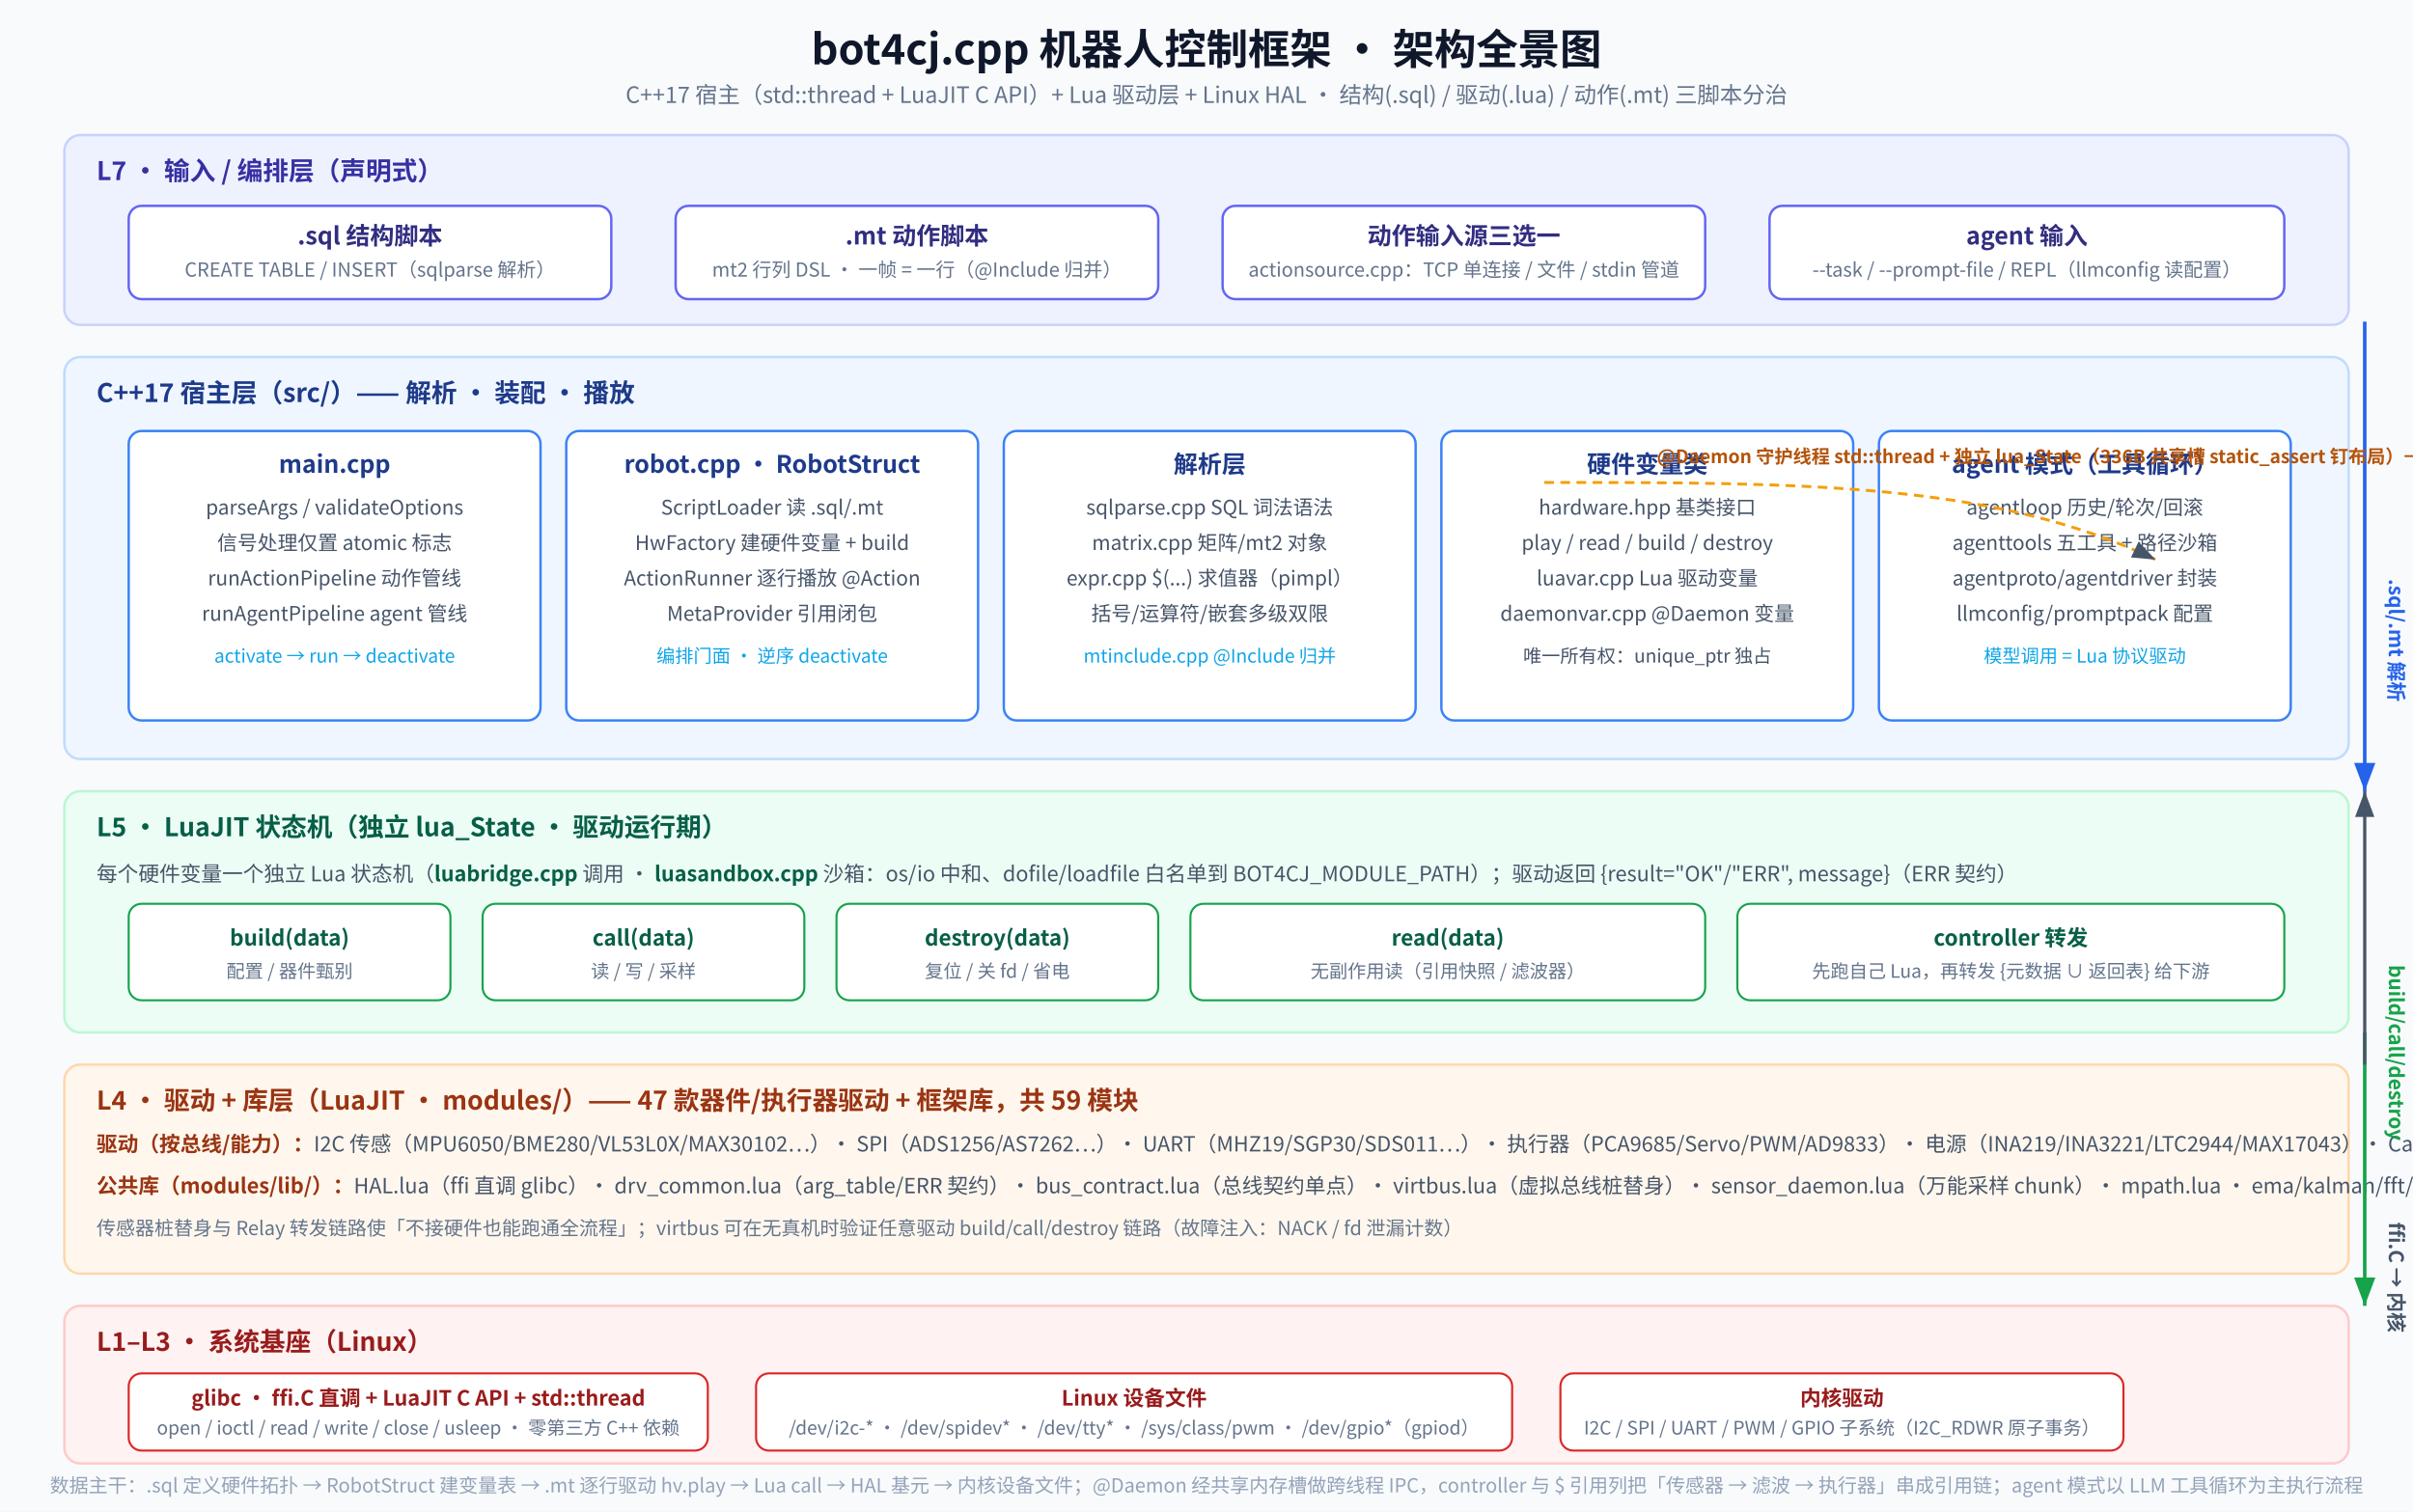
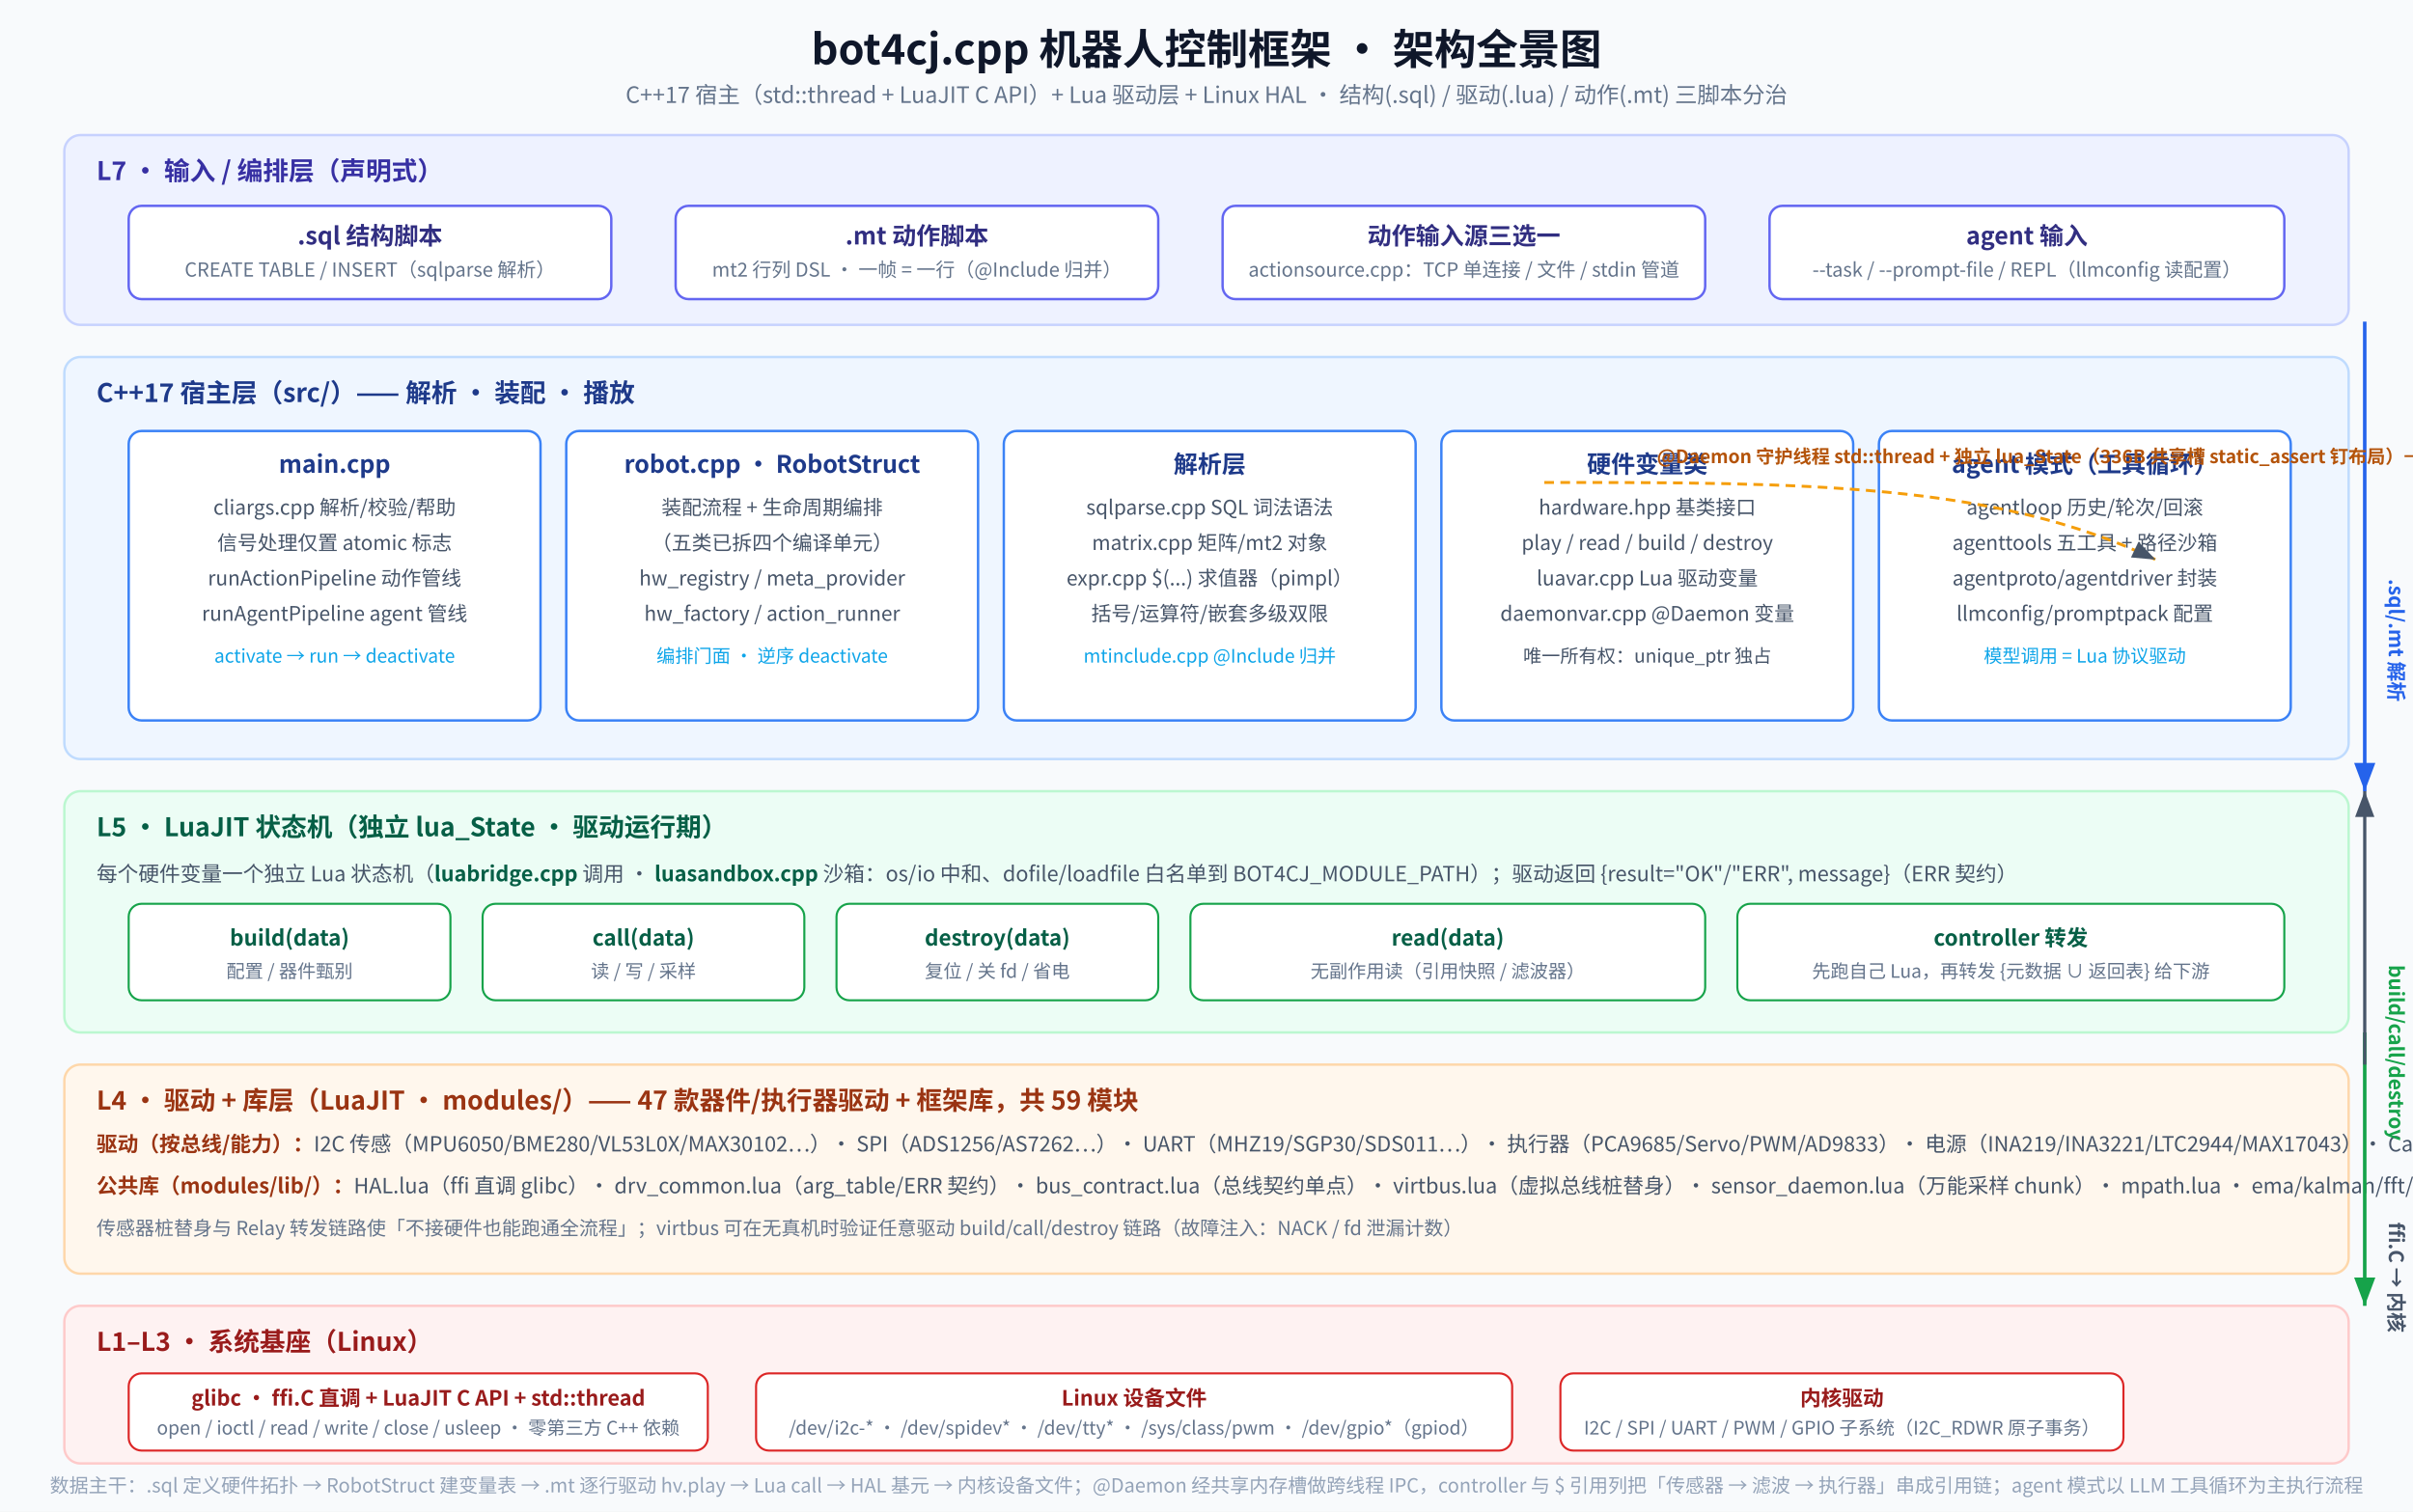
<svg xmlns="http://www.w3.org/2000/svg" width="1500" height="940" viewBox="0 0 1500 940" font-family="'Noto Sans CJK SC','WenQuanYi Micro Hei',sans-serif">
  <defs>
    <marker id="ah" markerWidth="10" markerHeight="10" refX="8" refY="3" orient="auto" markerUnits="strokeWidth">
      <path d="M0,0 L0,6 L8,3 z" fill="#475569" />
    </marker>
    <marker id="ahA" markerWidth="10" markerHeight="10" refX="8" refY="3" orient="auto" markerUnits="strokeWidth">
      <path d="M0,0 L0,6 L8,3 z" fill="#2563eb" />
    </marker>
    <marker id="ahG" markerWidth="10" markerHeight="10" refX="8" refY="3" orient="auto" markerUnits="strokeWidth">
      <path d="M0,0 L0,6 L8,3 z" fill="#16a34a" />
    </marker>
  </defs>
  <rect x="0" y="0" width="1500" height="940" fill="#f8fafc" />
  <text x="750" y="40" text-anchor="middle" font-size="26" font-weight="700" fill="#0f172a">bot4cj.cpp 机器人控制框架 · 架构全景图</text>
  <text x="750" y="64" text-anchor="middle" font-size="14" fill="#64748b">C++17 宿主（std::thread + LuaJIT C API）+ Lua 驱动层 + Linux HAL · 结构(.sql) / 驱动(.lua) / 动作(.mt) 三脚本分治</text>
  <g>
    <rect x="40" y="84" width="1420" height="118" rx="10" fill="#eef2ff" stroke="#c7d2fe" stroke-width="1.5" />
    <text x="60" y="112" font-size="16" font-weight="700" fill="#3730a3">L7 · 输入 / 编排层（声明式）</text>
    <g>
      <rect x="80" y="128" width="300" height="58" rx="8" fill="#fff" stroke="#6366f1" stroke-width="1.5" />
      <text x="230" y="152" text-anchor="middle" font-size="15" font-weight="600" fill="#312e81">.sql 结构脚本</text>
      <text x="230" y="172" text-anchor="middle" font-size="12" fill="#64748b">CREATE TABLE / INSERT（sqlparse 解析）</text>
    </g>
    <g>
      <rect x="420" y="128" width="300" height="58" rx="8" fill="#fff" stroke="#6366f1" stroke-width="1.5" />
      <text x="570" y="152" text-anchor="middle" font-size="15" font-weight="600" fill="#312e81">.mt 动作脚本</text>
      <text x="570" y="172" text-anchor="middle" font-size="12" fill="#64748b">mt2 行列 DSL · 一帧 = 一行（@Include 归并）</text>
    </g>
    <g>
      <rect x="760" y="128" width="300" height="58" rx="8" fill="#fff" stroke="#6366f1" stroke-width="1.5" />
      <text x="910" y="152" text-anchor="middle" font-size="15" font-weight="600" fill="#312e81">动作输入源三选一</text>
      <text x="910" y="172" text-anchor="middle" font-size="12" fill="#64748b">actionsource.cpp：TCP 单连接 / 文件 / stdin 管道</text>
    </g>
    <g>
      <rect x="1100" y="128" width="320" height="58" rx="8" fill="#fff" stroke="#6366f1" stroke-width="1.5" />
      <text x="1260" y="152" text-anchor="middle" font-size="15" font-weight="600" fill="#312e81">agent 输入</text>
      <text x="1260" y="172" text-anchor="middle" font-size="12" fill="#64748b">--task / --prompt-file / REPL（llmconfig 读配置）</text>
    </g>
  </g>
  <g>
    <rect x="40" y="222" width="1420" height="250" rx="10" fill="#eff6ff" stroke="#bfdbfe" stroke-width="1.5" />
    <text x="60" y="250" font-size="16" font-weight="700" fill="#1e3a8a">C++17 宿主层（src/）—— 解析 · 装配 · 播放</text>
    <g>
      <rect x="80" y="268" width="256" height="180" rx="8" fill="#fff" stroke="#3b82f6" stroke-width="1.5" />
      <text x="208" y="294" text-anchor="middle" font-size="15" font-weight="700" fill="#1e3a8a">main.cpp</text>
-       <text x="208" y="320" text-anchor="middle" font-size="12.5" fill="#475569">parseArgs / validateOptions</text>
+       <text x="208" y="320" text-anchor="middle" font-size="12.5" fill="#475569">cliargs.cpp 解析/校验/帮助</text>
      <text x="208" y="342" text-anchor="middle" font-size="12.5" fill="#475569">信号处理仅置 atomic 标志</text>
      <text x="208" y="364" text-anchor="middle" font-size="12.5" fill="#475569">runActionPipeline 动作管线</text>
      <text x="208" y="386" text-anchor="middle" font-size="12.5" fill="#475569">runAgentPipeline agent 管线</text>
      <text x="208" y="412" text-anchor="middle" font-size="11.5" fill="#0ea5e9">activate → run → deactivate</text>
    </g>
    <g>
      <rect x="352" y="268" width="256" height="180" rx="8" fill="#fff" stroke="#3b82f6" stroke-width="1.5" />
      <text x="480" y="294" text-anchor="middle" font-size="15" font-weight="700" fill="#1e3a8a">robot.cpp · RobotStruct</text>
-       <text x="480" y="320" text-anchor="middle" font-size="12.5" fill="#475569">ScriptLoader 读 .sql/.mt</text>
-       <text x="480" y="342" text-anchor="middle" font-size="12.5" fill="#475569">HwFactory 建硬件变量 + build</text>
-       <text x="480" y="364" text-anchor="middle" font-size="12.5" fill="#475569">ActionRunner 逐行播放 @Action</text>
-       <text x="480" y="386" text-anchor="middle" font-size="12.5" fill="#475569">MetaProvider 引用闭包</text>
+       <text x="480" y="320" text-anchor="middle" font-size="12.5" fill="#475569">装配流程 + 生命周期编排</text>
+       <text x="480" y="342" text-anchor="middle" font-size="12.5" fill="#475569">（五类已拆四个编译单元）</text>
+       <text x="480" y="364" text-anchor="middle" font-size="12.5" fill="#475569">hw_registry / meta_provider</text>
+       <text x="480" y="386" text-anchor="middle" font-size="12.5" fill="#475569">hw_factory / action_runner</text>
      <text x="480" y="412" text-anchor="middle" font-size="11.5" fill="#0ea5e9">编排门面 · 逆序 deactivate</text>
    </g>
    <g>
      <rect x="624" y="268" width="256" height="180" rx="8" fill="#fff" stroke="#3b82f6" stroke-width="1.5" />
      <text x="752" y="294" text-anchor="middle" font-size="15" font-weight="700" fill="#1e3a8a">解析层</text>
      <text x="752" y="320" text-anchor="middle" font-size="12.5" fill="#475569">sqlparse.cpp SQL 词法语法</text>
      <text x="752" y="342" text-anchor="middle" font-size="12.5" fill="#475569">matrix.cpp 矩阵/mt2 对象</text>
      <text x="752" y="364" text-anchor="middle" font-size="12.5" fill="#475569">expr.cpp $(...) 求值器（pimpl）</text>
      <text x="752" y="386" text-anchor="middle" font-size="12.5" fill="#475569">括号/运算符/嵌套多级双限</text>
      <text x="752" y="412" text-anchor="middle" font-size="11.5" fill="#0ea5e9">mtinclude.cpp @Include 归并</text>
    </g>
    <g>
      <rect x="896" y="268" width="256" height="180" rx="8" fill="#fff" stroke="#3b82f6" stroke-width="1.5" />
      <text x="1024" y="294" text-anchor="middle" font-size="15" font-weight="700" fill="#1e3a8a">硬件变量类</text>
      <text x="1024" y="320" text-anchor="middle" font-size="12.5" fill="#475569">hardware.hpp 基类接口</text>
      <text x="1024" y="342" text-anchor="middle" font-size="12.5" fill="#475569">play / read / build / destroy</text>
      <text x="1024" y="364" text-anchor="middle" font-size="12.5" fill="#475569">luavar.cpp Lua 驱动变量</text>
      <text x="1024" y="386" text-anchor="middle" font-size="12.5" fill="#475569">daemonvar.cpp @Daemon 变量</text>
      <text x="1024" y="412" text-anchor="middle" font-size="11.5" fill="#475569">唯一所有权：unique_ptr 独占</text>
    </g>
    <g>
      <rect x="1168" y="268" width="256" height="180" rx="8" fill="#fff" stroke="#3b82f6" stroke-width="1.5" />
      <text x="1296" y="294" text-anchor="middle" font-size="15" font-weight="700" fill="#1e3a8a">agent 模式（工具循环）</text>
      <text x="1296" y="320" text-anchor="middle" font-size="12.5" fill="#475569">agentloop 历史/轮次/回滚</text>
      <text x="1296" y="342" text-anchor="middle" font-size="12.5" fill="#475569">agenttools 五工具 + 路径沙箱</text>
      <text x="1296" y="364" text-anchor="middle" font-size="12.5" fill="#475569">agentproto/agentdriver 封装</text>
      <text x="1296" y="386" text-anchor="middle" font-size="12.5" fill="#475569">llmconfig/promptpack 配置</text>
      <text x="1296" y="412" text-anchor="middle" font-size="11.5" fill="#0ea5e9">模型调用 = Lua 协议驱动</text>
    </g>
  </g>
  <g>
    <rect x="40" y="492" width="1420" height="150" rx="10" fill="#ecfdf5" stroke="#bbf7d0" stroke-width="1.5" />
    <text x="60" y="520" font-size="16" font-weight="700" fill="#065f46">L5 · LuaJIT 状态机（独立 lua_State · 驱动运行期）</text>
    <text x="60" y="548" font-size="13" fill="#475569">每个硬件变量一个独立 Lua 状态机（<tspan font-weight="600" fill="#065f46">luabridge.cpp</tspan> 调用 · <tspan font-weight="600" fill="#065f46">luasandbox.cpp</tspan> 沙箱：os/io 中和、dofile/loadfile 白名单到 BOT4CJ_MODULE_PATH）；驱动返回 {result="OK"/"ERR", message}（ERR 契约）</text>
    <g>
      <rect x="80" y="562" width="200" height="60" rx="8" fill="#fff" stroke="#16a34a" stroke-width="1.3" />
      <text x="180" y="588" text-anchor="middle" font-size="13.5" font-weight="600" fill="#065f46">build(data)</text>
      <text x="180" y="608" text-anchor="middle" font-size="11.5" fill="#64748b">配置 / 器件甄别</text>
    </g>
    <g>
      <rect x="300" y="562" width="200" height="60" rx="8" fill="#fff" stroke="#16a34a" stroke-width="1.3" />
      <text x="400" y="588" text-anchor="middle" font-size="13.5" font-weight="600" fill="#065f46">call(data)</text>
      <text x="400" y="608" text-anchor="middle" font-size="11.5" fill="#64748b">读 / 写 / 采样</text>
    </g>
    <g>
      <rect x="520" y="562" width="200" height="60" rx="8" fill="#fff" stroke="#16a34a" stroke-width="1.3" />
      <text x="620" y="588" text-anchor="middle" font-size="13.5" font-weight="600" fill="#065f46">destroy(data)</text>
      <text x="620" y="608" text-anchor="middle" font-size="11.5" fill="#64748b">复位 / 关 fd / 省电</text>
    </g>
    <g>
      <rect x="740" y="562" width="320" height="60" rx="8" fill="#fff" stroke="#16a34a" stroke-width="1.3" />
      <text x="900" y="588" text-anchor="middle" font-size="13.5" font-weight="600" fill="#065f46">read(data)</text>
      <text x="900" y="608" text-anchor="middle" font-size="11.5" fill="#64748b">无副作用读（引用快照 / 滤波器）</text>
    </g>
    <g>
      <rect x="1080" y="562" width="340" height="60" rx="8" fill="#fff" stroke="#16a34a" stroke-width="1.3" />
      <text x="1250" y="588" text-anchor="middle" font-size="13.5" font-weight="600" fill="#065f46">controller 转发</text>
      <text x="1250" y="608" text-anchor="middle" font-size="11.5" fill="#64748b">先跑自己 Lua，再转发 {元数据 ∪ 返回表} 给下游</text>
    </g>
  </g>
  <g>
    <rect x="40" y="662" width="1420" height="130" rx="10" fill="#fff7ed" stroke="#fed7aa" stroke-width="1.5" />
    <text x="60" y="690" font-size="16" font-weight="700" fill="#9a3412">L4 · 驱动 + 库层（LuaJIT · modules/）—— 47 款器件/执行器驱动 + 框架库，共 59 模块</text>
    <text x="60" y="716" font-size="13" fill="#475569">
      <tspan font-weight="600" fill="#9a3412">驱动（按总线/能力）：</tspan>I2C 传感（MPU6050/BME280/VL53L0X/MAX30102…）· SPI（ADS1256/AS7262…）· UART（MHZ19/SGP30/SDS011…）· 执行器（PCA9685/Servo/PWM/AD9833）· 电源（INA219/INA3221/LTC2944/MAX17043）· Camera（V4L2 + MJPEG）· LLM 协议（LlmOpenAI/LlmDeepSeek）· 框架（I2C/SPI/UART/Relay/Monitor/dummy）</text>
    <text x="60" y="742" font-size="13" fill="#475569">
      <tspan font-weight="600" fill="#9a3412">公共库（modules/lib/）：</tspan>HAL.lua（ffi 直调 glibc）· drv_common.lua（arg_table/ERR 契约）· bus_contract.lua（总线契约单点）· virtbus.lua（虚拟总线桩替身）· sensor_daemon.lua（万能采样 chunk）· mpath.lua · ema/kalman/fft/nn.lua · llm_http + llm_wire_*.lua（ffi 直驱 libcurl）· bitcompat.lua</text>
    <text x="60" y="768" font-size="12" fill="#64748b">传感器桩替身与 Relay 转发链路使「不接硬件也能跑通全流程」；virtbus 可在无真机时验证任意驱动 build/call/destroy 链路（故障注入：NACK / fd 泄漏计数）</text>
  </g>
  <g>
    <rect x="40" y="812" width="1420" height="98" rx="10" fill="#fef2f2" stroke="#fecaca" stroke-width="1.5" />
    <text x="60" y="840" font-size="16" font-weight="700" fill="#991b1b">L1–L3 · 系统基座（Linux）</text>
    <g>
      <rect x="80" y="854" width="360" height="48" rx="8" fill="#fff" stroke="#dc2626" stroke-width="1.3" />
      <text x="260" y="874" text-anchor="middle" font-size="13" font-weight="600" fill="#991b1b">glibc · ffi.C 直调 + LuaJIT C API + std::thread</text>
      <text x="260" y="892" text-anchor="middle" font-size="11.5" fill="#64748b">open / ioctl / read / write / close / usleep · 零第三方 C++ 依赖</text>
    </g>
    <g>
      <rect x="470" y="854" width="470" height="48" rx="8" fill="#fff" stroke="#dc2626" stroke-width="1.3" />
      <text x="705" y="874" text-anchor="middle" font-size="13" font-weight="600" fill="#991b1b">Linux 设备文件</text>
      <text x="705" y="892" text-anchor="middle" font-size="11.5" fill="#64748b">/dev/i2c-* · /dev/spidev* · /dev/tty* · /sys/class/pwm · /dev/gpio*（gpiod）</text>
    </g>
    <g>
      <rect x="970" y="854" width="350" height="48" rx="8" fill="#fff" stroke="#dc2626" stroke-width="1.3" />
      <text x="1145" y="874" text-anchor="middle" font-size="13" font-weight="600" fill="#991b1b">内核驱动</text>
      <text x="1145" y="892" text-anchor="middle" font-size="11.5" fill="#64748b">I2C / SPI / UART / PWM / GPIO 子系统（I2C_RDWR 原子事务）</text>
    </g>
  </g>
  <g stroke="#2563eb" stroke-width="2.2" fill="none" marker-end="url(#ahA)">
    <path d="M1470 200 L1470 492" />
  </g>
  <g stroke="#16a34a" stroke-width="2.2" fill="none" marker-end="url(#ahG)">
    <path d="M1470 642 L1470 812" />
  </g>
  <g stroke="#475569" stroke-width="2" fill="none" marker-end="url(#ah)">
    <path d="M1470 662 L1470 492" />
  </g>
  <text x="1485" y="360" font-size="12.5" fill="#2563eb" font-weight="600" transform="rotate(90 1485 360)">.sql/.mt 解析</text>
  <text x="1485" y="600" font-size="12.5" fill="#16a34a" font-weight="600" transform="rotate(90 1485 600)">build/call/destroy</text>
  <text x="1485" y="760" font-size="12.5" fill="#475569" font-weight="600" transform="rotate(90 1485 760)">ffi.C → 内核</text>
  <g stroke="#f59e0b" stroke-width="1.8" stroke-dasharray="6 4" fill="none" marker-end="url(#ah)">
    <path d="M960 300 C 1120 300 1240 300 1340 348" />
  </g>
  <text x="1030" y="288" font-size="11.5" fill="#b45309" font-weight="600">@Daemon 守护线程 std::thread + 独立 lua_State（336B 共享槽 static_assert 钉布局）→ 主线程 play() 加锁读槽</text>
  <text x="750" y="928" text-anchor="middle" font-size="12" fill="#94a3b8">数据主干：.sql 定义硬件拓扑 → RobotStruct 建变量表 → .mt 逐行驱动 hv.play → Lua call → HAL 基元 → 内核设备文件；@Daemon 经共享内存槽做跨线程 IPC，controller 与 $ 引用列把「传感器 → 滤波 → 执行器」串成引用链；agent 模式以 LLM 工具循环为主执行流程</text>
</svg>
